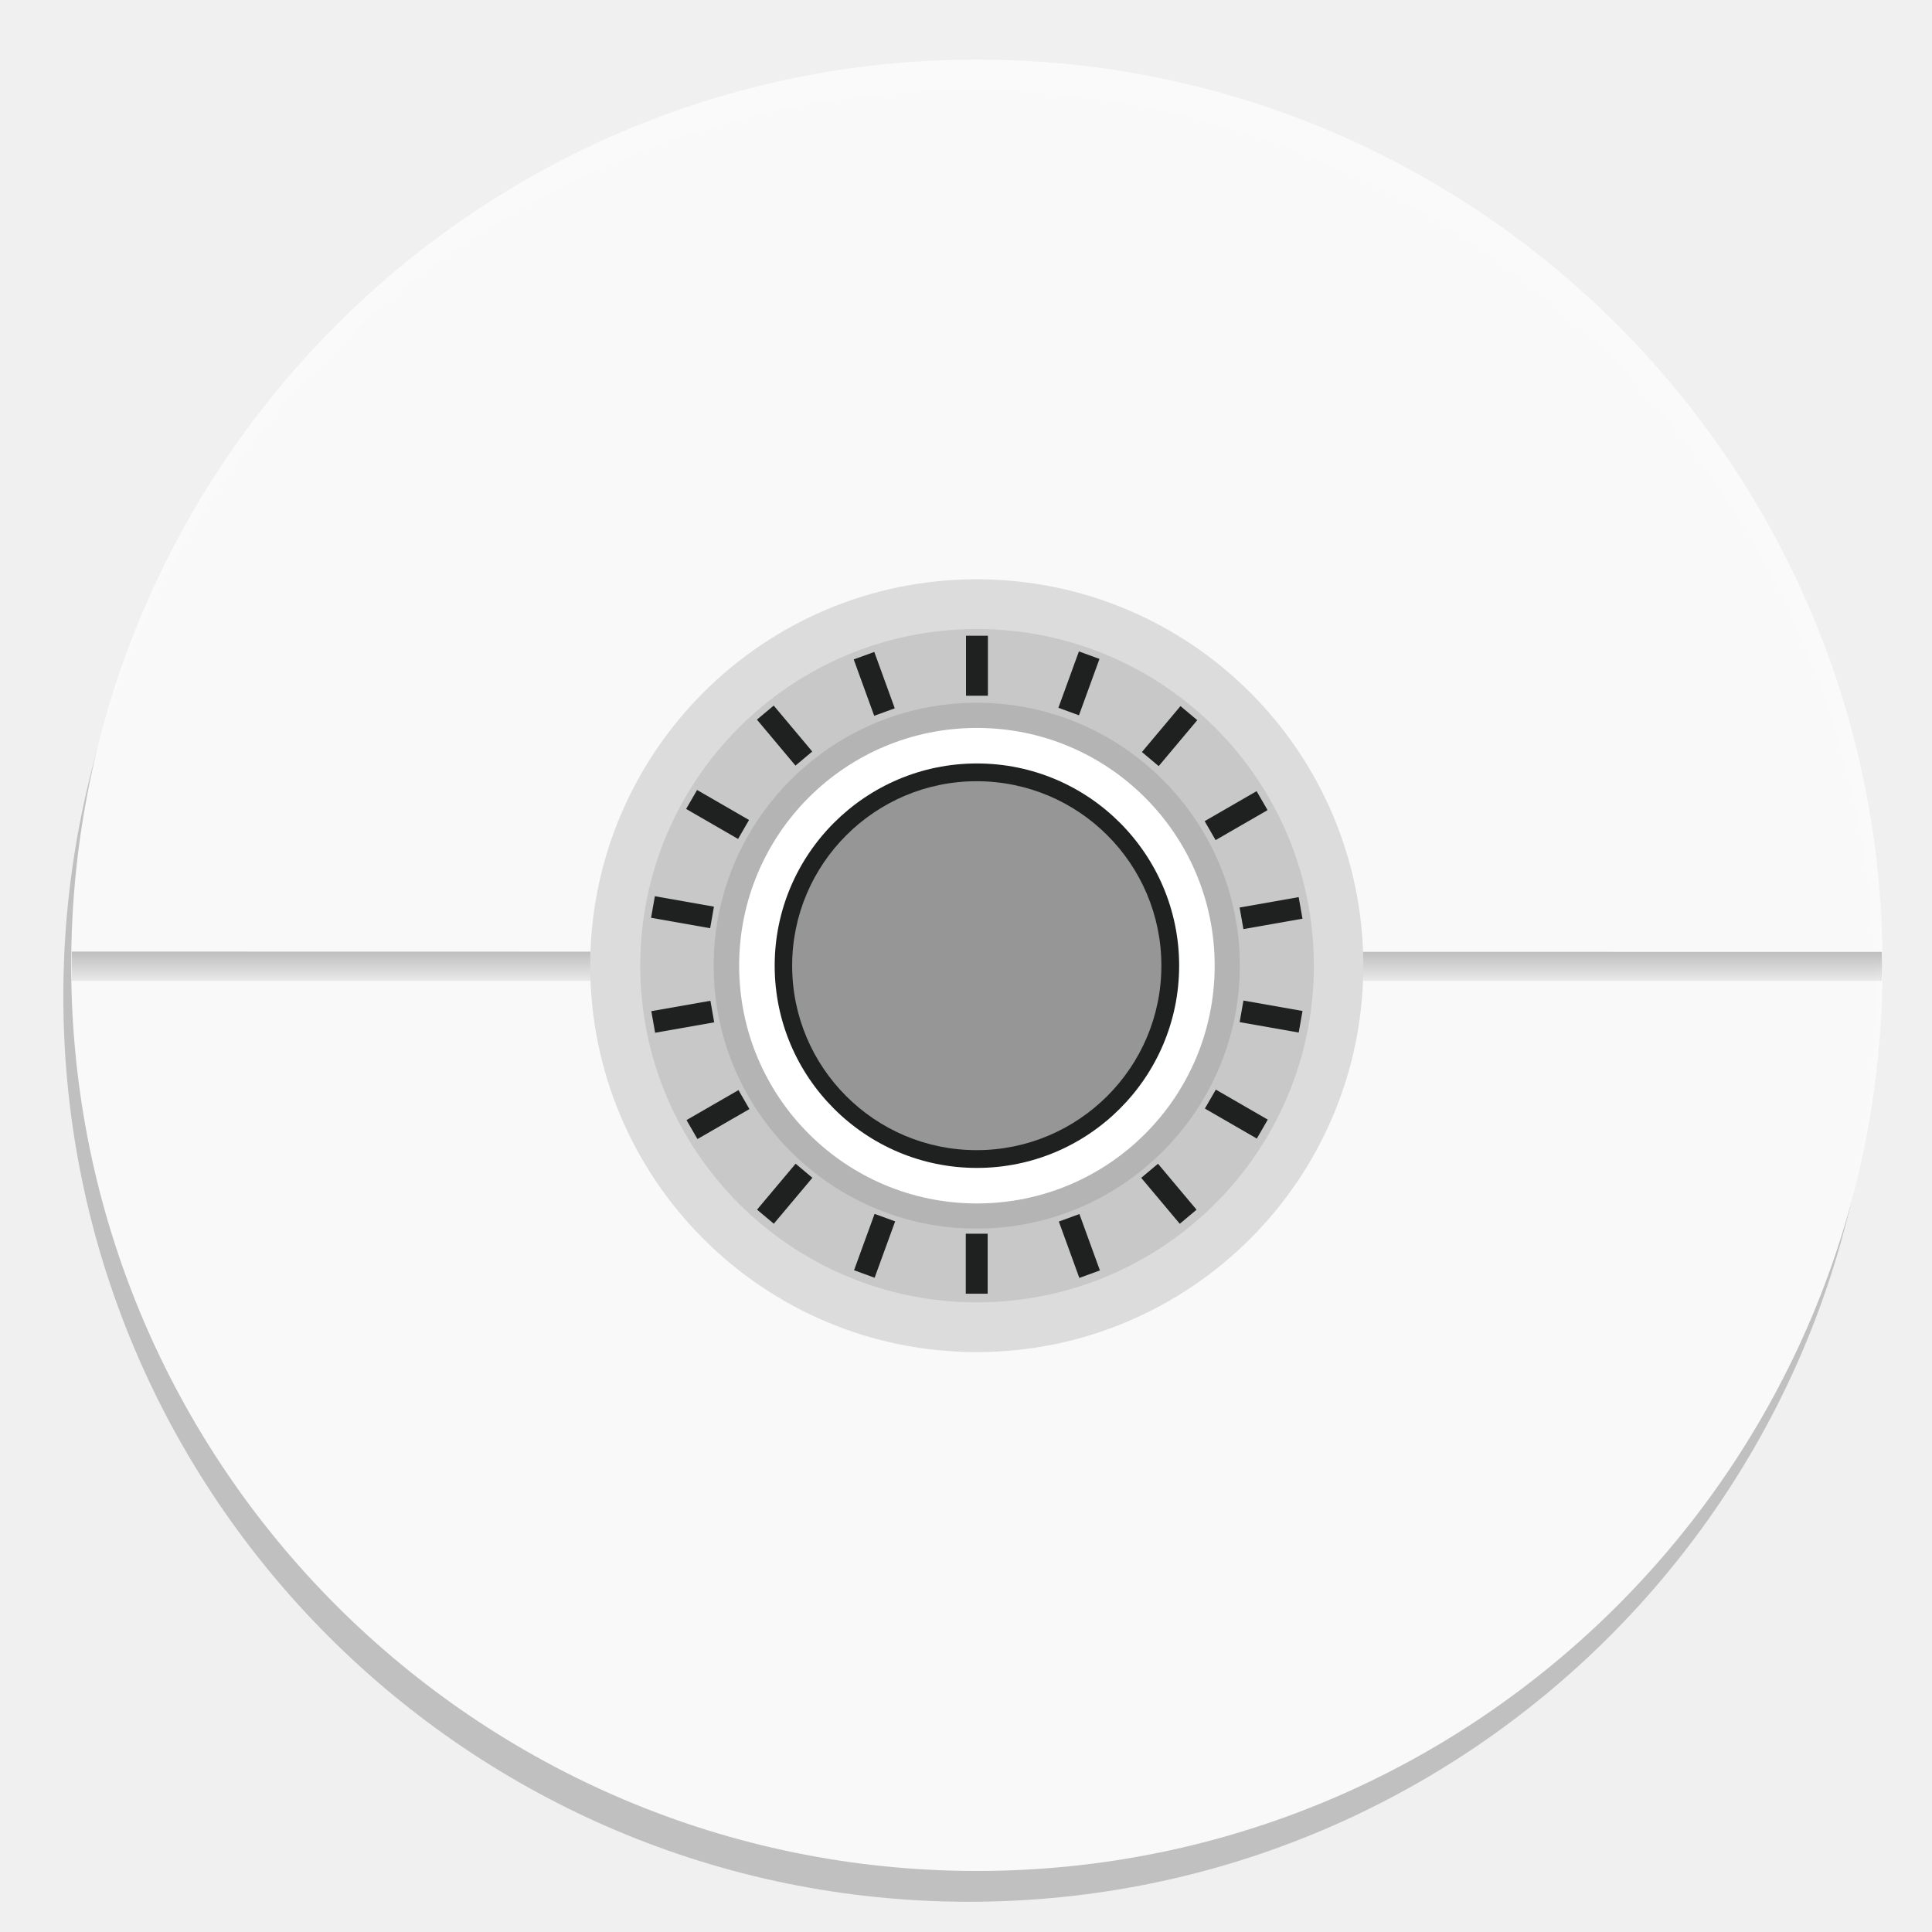
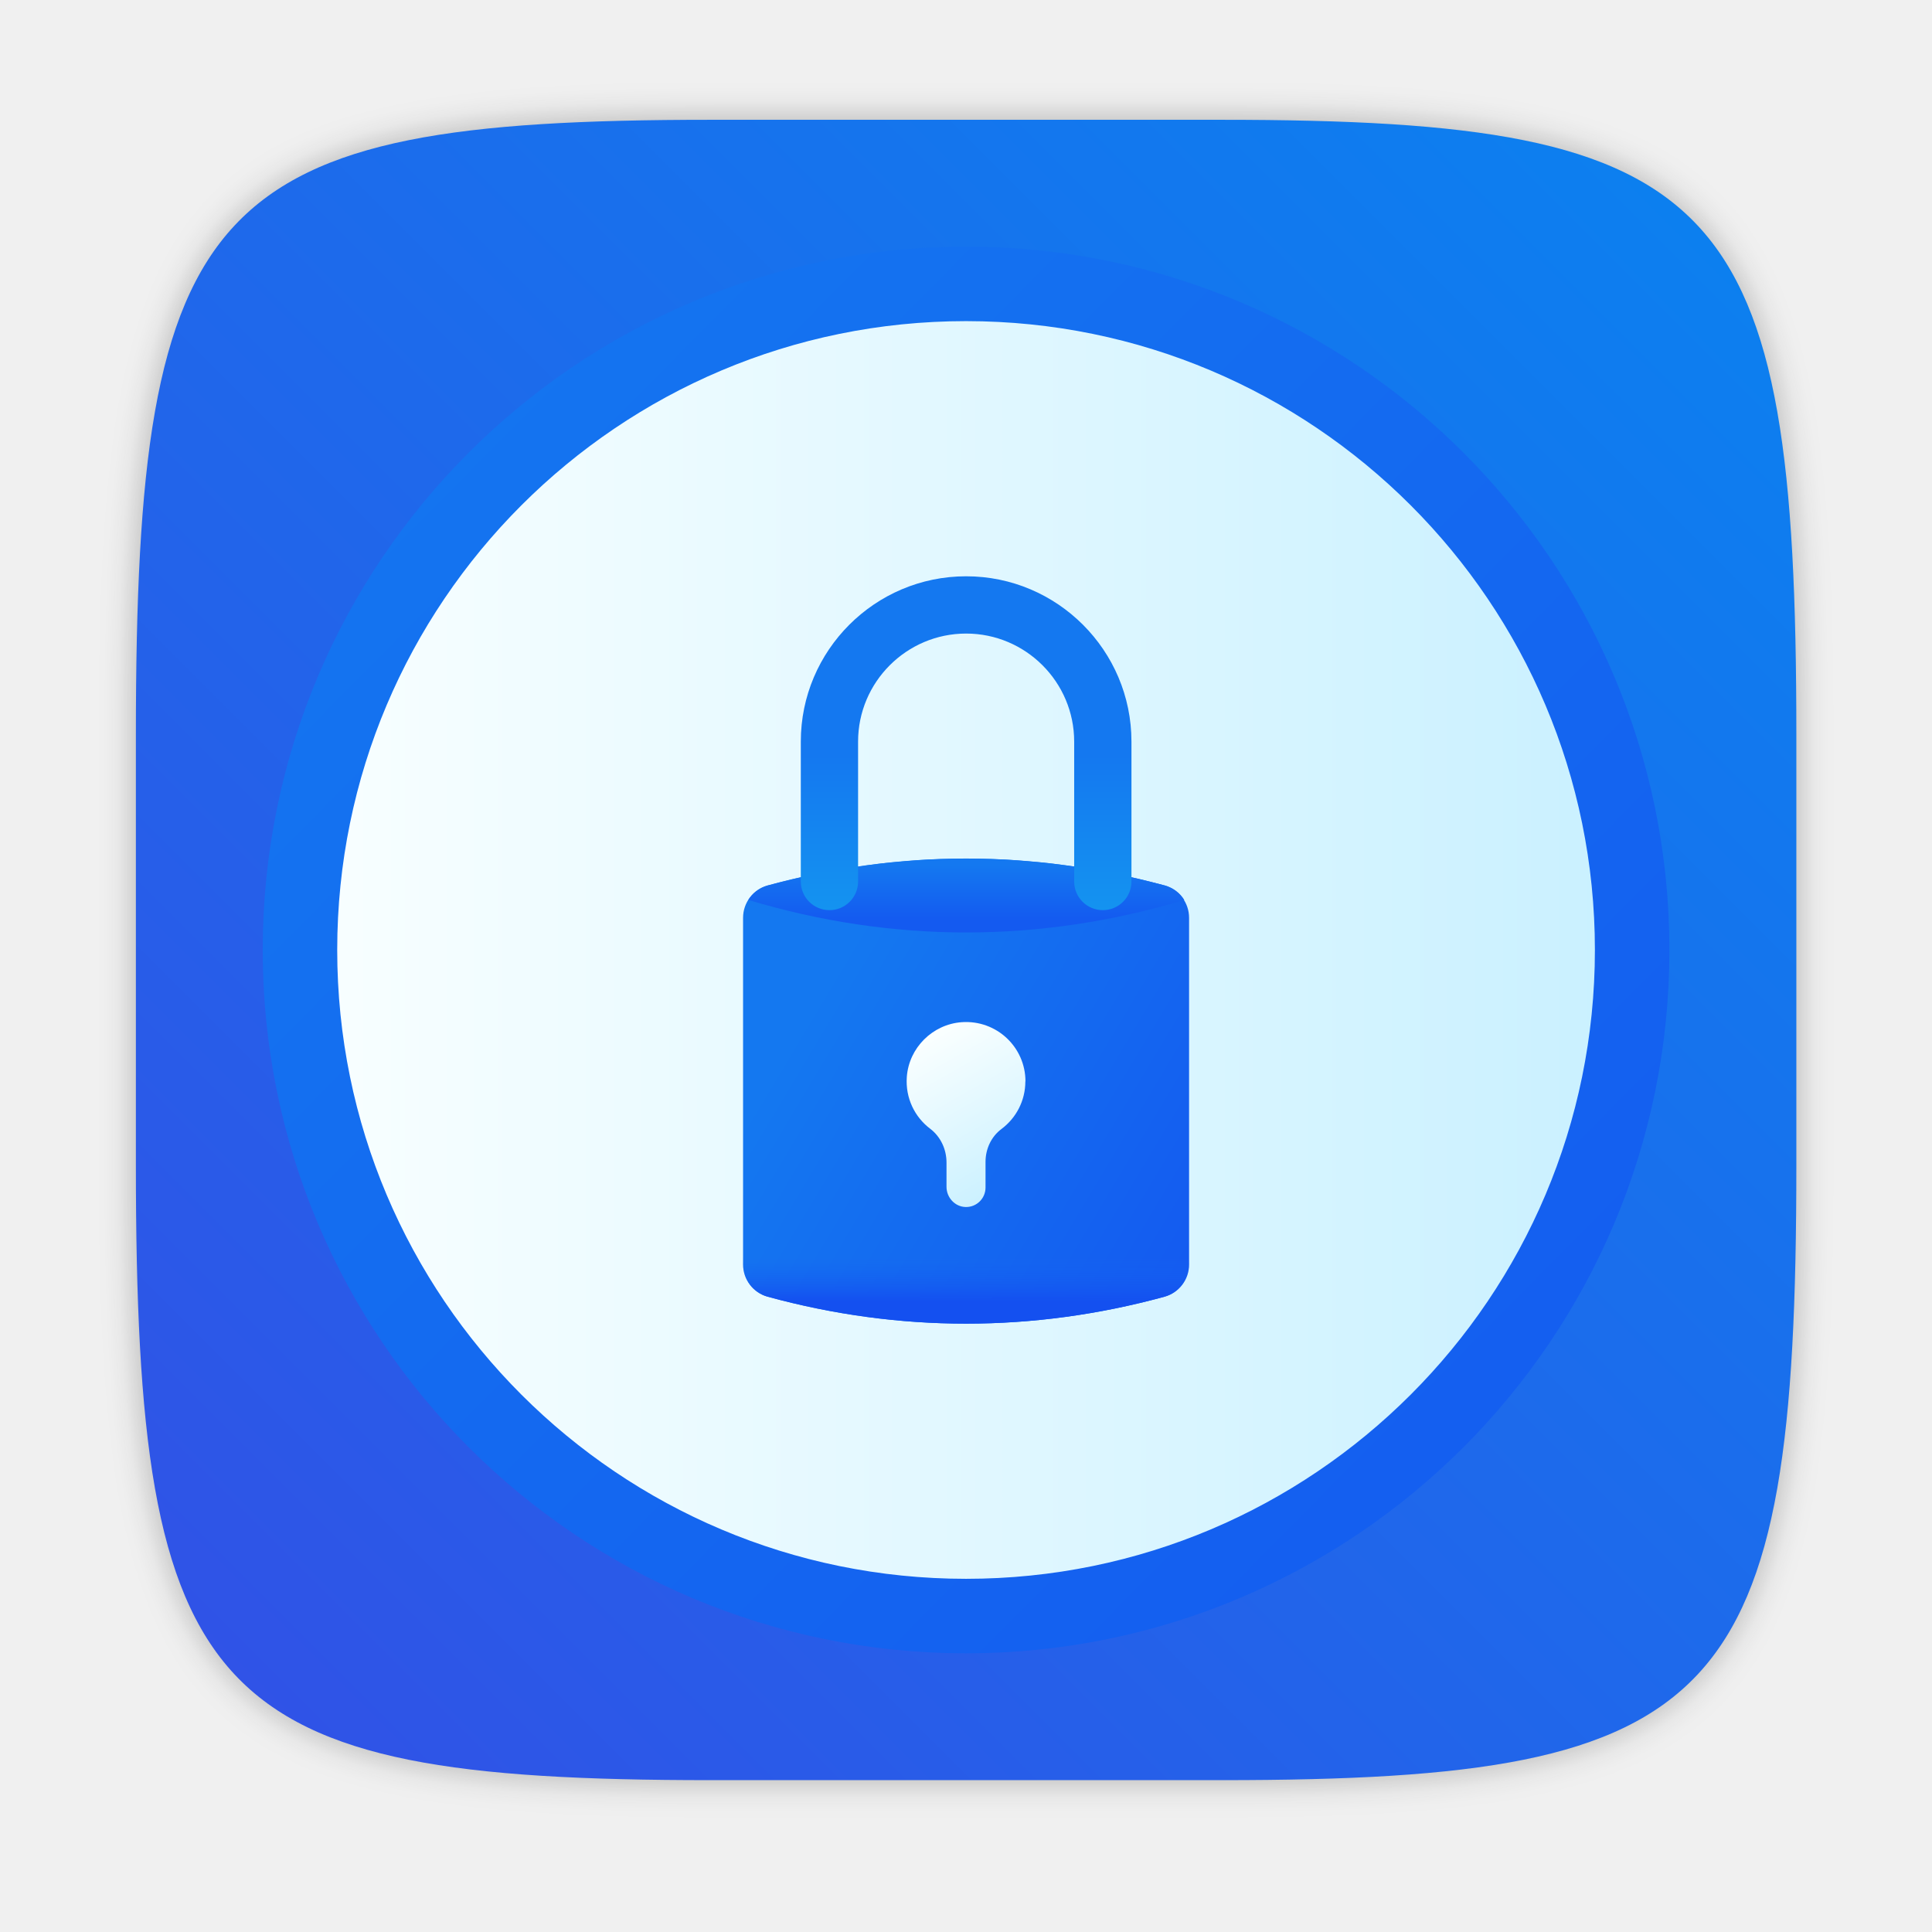
- <svg xmlns="http://www.w3.org/2000/svg" width="64" height="64" version="1.1" viewBox="0 0 16.933 16.933">
+ <svg xmlns="http://www.w3.org/2000/svg" xmlns:xlink="http://www.w3.org/1999/xlink" width="64" height="64" version="1.1" viewBox="0 0 16.933 16.933">
  <defs>
-     <linearGradient id="linearGradient1005" x1="8.531" x2="8.531" y1="8.342" y2="8.634" gradientUnits="userSpaceOnUse">
-       <stop stop-color="#969696" offset="0" />
-       <stop stop-color="#e6e6e6" stop-opacity=".902" offset="1" />
+     <linearGradient id="linearGradient931">
+       <stop stop-color="#1478f0" offset="0" />
+       <stop stop-color="#145af0" offset="1" />
    </linearGradient>
+     <filter id="filter2761" x="-.024" y="-.024" width="1.048" height="1.048" color-interpolation-filters="sRGB">
+       <feGaussianBlur stdDeviation="0.146" />
+     </filter>
+     <linearGradient id="linearGradient2645-3" x1="15.752" x2="1.393" y1="281.24" y2="295.6" gradientTransform="translate(-.13126 -280.07)" gradientUnits="userSpaceOnUse">
+       <stop stop-color="#0a82f0" offset="0" />
+       <stop stop-color="#3250e6" offset="1" />
+     </linearGradient>
+     <linearGradient id="linearGradient994" x1="13.305" x2="3.423" y1="-8.636" y2="-8.636" gradientTransform="matrix(1.2341 0 0 1.2341 -1.8995 2.4488)" gradientUnits="userSpaceOnUse">
+       <stop stop-color="#c8f0ff" offset="0" />
+       <stop stop-color="#faffff" offset="1" />
+     </linearGradient>
+     <linearGradient id="linearGradient933" x1="2.31" x2="14.703" y1="-2.239" y2="-14.497" gradientUnits="userSpaceOnUse" xlink:href="#linearGradient931" />
+     <linearGradient id="k" x1="152.83" x2="152.83" y1="461.99" y2="516.45" gradientTransform="matrix(.012793 0 0 .012793 6.1196 4.6012)" gradientUnits="userSpaceOnUse">
+       <stop stop-color="#146400" stop-opacity="0" offset="0" />
+       <stop stop-color="#1464f2" stop-opacity="0" offset=".095" />
+       <stop stop-color="#1450f0" offset=".635" />
+       <stop stop-color="#1450f0" offset="1" />
+     </linearGradient>
+     <linearGradient id="j" x1="152.83" x2="152.83" y1="122.6" y2="240.29" gradientTransform="matrix(.012793 0 0 .012793 6.1196 4.6012)" gradientUnits="userSpaceOnUse">
+       <stop stop-color="#1478f0" offset="0" />
+       <stop stop-color="#1496f0" offset="1" />
+     </linearGradient>
+     <linearGradient id="i" x1="185.74" x2="124.56" y1="424.87" y2="317.06" gradientTransform="matrix(.012793 0 0 .012793 6.1196 4.6012)" gradientUnits="userSpaceOnUse" xlink:href="#linearGradient994" />
+     <linearGradient id="c-3" x1="152.83" x2="152.83" y1="197.81" y2="235.65" gradientTransform="matrix(.012793 0 0 .012793 6.1196 4.6012)" gradientUnits="userSpaceOnUse" xlink:href="#linearGradient931" />
+     <linearGradient id="b" x1="49.179" x2="324.43" y1="290.62" y2="455.45" gradientTransform="matrix(.012793 0 0 .012793 6.1196 4.6012)" gradientUnits="userSpaceOnUse" xlink:href="#linearGradient931" />
  </defs>
-   <circle cx="-330.35" cy="-328.38" r="0" fill="#5e4aa6" stroke-width=".265" />
-   <circle cx="8.493" cy="8.73" r="7.938" opacity=".2" stroke-width=".14" />
-   <circle cx="8.562" cy="8.46" r="7.938" fill="#fafafa" fill-opacity=".98" stroke-width=".14" />
-   <path d="m0.629 8.34c4.359e-5 0.091-1.6347e-4 0.168-7.6747e-4 0.257h15.866c2e-3 -0.086 0.002-0.165-7.78e-4 -0.254z" fill="url(#linearGradient1005)" opacity=".6" style="paint-order:normal" />
-   <g transform="matrix(2.5951,0,0,2.5951,-15.728,-739.47)">
-     <g stroke-width=".08">
-       <path class="st3" d="m8.054 288.21c0 0.72 0.584 1.305 1.305 1.305 0.721 0 1.306-0.584 1.306-1.305 0-0.721-0.584-1.305-1.306-1.305-0.72 0-1.305 0.584-1.305 1.305z" fill="#dcdcdc" />
-       <path class="st4" d="m8.223 288.21c0 0.628 0.51 1.137 1.137 1.137 0.628 0 1.138-0.509 1.138-1.137 0-0.628-0.51-1.137-1.138-1.137-0.628 0-1.137 0.509-1.137 1.137z" fill="#c8c8c8" />
-       <path class="st3" d="m8.471 288.21c0 0.49 0.398 0.888 0.888 0.888s0.889-0.398 0.889-0.888c0-0.49-0.398-0.888-0.889-0.888-0.49 0-0.888 0.398-0.888 0.888z" fill="#b4b4b4" />
-     </g>
-     <g stroke-width=".08">
-       <path class="st5" d="m8.557 288.21c0 0.444 0.36 0.803 0.803 0.803 0.444 0 0.803-0.359 0.803-0.803 0-0.444-0.36-0.803-0.803-0.803-0.444 0-0.803 0.359-0.803 0.803z" fill="#fff" />
-       <path class="st6" d="m8.677 288.21c0 0.377 0.306 0.683 0.683 0.683s0.683-0.306 0.683-0.683c0-0.377-0.306-0.683-0.683-0.683-0.376 0-0.683 0.306-0.683 0.683z" fill="#1f2020" />
-       <path class="st7" d="m8.736 288.21c0 0.344 0.279 0.623 0.623 0.623s0.624-0.279 0.624-0.623c0-0.344-0.279-0.623-0.624-0.623-0.343 0-0.623 0.279-0.623 0.623z" fill="#969696" />
-     </g>
-     <g transform="matrix(.080397 0 0 .080397 -16.961 263.84)">
-       <rect class="st6" x="326.93" y="289.26" width=".92" height="2.52" fill="#1f2020" />
-     </g>
-     <g transform="matrix(.080397 0 0 .080397 -16.961 263.84)">
-       <rect class="st6" transform="rotate(-70.001,331.67,291.27)" x="330.42" y="290.81" width="2.52" height=".92" fill="#1f2020" />
-     </g>
-     <g transform="matrix(.080397 0 0 .080397 -16.961 263.84)">
-       <rect class="st6" transform="matrix(.643 -.7659 .7659 .643 -104.98 361.71)" x="334.2" y="293" width="2.52" height=".92" fill="#1f2020" />
-     </g>
-     <g transform="matrix(.080397 0 0 .080397 -16.961 263.84)">
-       <rect class="st6" transform="matrix(.8661 -.4999 .4999 .8661 -103.07 208.86)" x="337.01" y="296.34" width="2.52" height=".92" fill="#1f2020" />
-     </g>
-     <g transform="matrix(.080397 0 0 .080397 -16.961 263.84)">
-       <rect class="st6" transform="matrix(.9848 -.1736 .1736 .9848 -47.088 63.568)" x="338.5" y="300.44" width="2.52" height=".92" fill="#1f2020" />
-     </g>
-     <g transform="matrix(.080397 0 0 .080397 -16.961 263.84)">
-       <rect class="st6" transform="matrix(.1736 -.9848 .9848 .1736 -19.857 586.86)" x="339.3" y="304" width=".92" height="2.52" fill="#1f2020" />
-     </g>
-     <g transform="matrix(.080397 0 0 .080397 -16.961 263.84)">
-       <rect class="st6" transform="matrix(.5003 -.8659 .8659 .5003 -98.826 447.49)" x="337.81" y="308.1" width=".92" height="2.52" fill="#1f2020" />
-     </g>
-     <g transform="matrix(.080397 0 0 .080397 -16.961 263.84)">
-       <rect class="st6" transform="matrix(.766 -.6428 .6428 .766 -122.52 288.8)" x="335" y="311.45" width=".92" height="2.52" fill="#1f2020" />
-     </g>
-     <g transform="matrix(.080397 0 0 .080397 -16.961 263.84)">
-       <rect class="st6" transform="matrix(.9398 -.3418 .3418 .9398 -87.65 132.33)" x="331.22" y="313.63" width=".92" height="2.52" fill="#1f2020" />
-     </g>
-     <g transform="matrix(.080397 0 0 .080397 -16.961 263.84)">
-       <rect class="st6" x="326.92" y="314.38" width=".92" height="2.52" fill="#1f2020" />
-     </g>
-     <g transform="matrix(.080397 0 0 .080397 -16.961 263.84)">
-       <rect class="st6" transform="matrix(.3423 -.9396 .9396 .3423 -83.365 510.68)" x="321.83" y="314.42" width="2.52" height=".92" fill="#1f2020" />
-     </g>
-     <g transform="matrix(.080397 0 0 .080397 -16.961 263.84)">
-       <rect class="st6" transform="matrix(.6431 -.7658 .7658 .6431 -125.5 356.13)" x="318.05" y="312.24" width="2.52" height=".92" fill="#1f2020" />
-     </g>
-     <g transform="matrix(.080397 0 0 .080397 -16.961 263.84)">
-       <rect class="st6" transform="matrix(.8663 -.4996 .4996 .8663 -112.23 199.5)" x="315.24" y="308.9" width="2.52" height=".92" fill="#1f2020" />
-     </g>
-     <g transform="matrix(.080397 0 0 .080397 -16.961 263.84)">
-       <rect class="st6" transform="matrix(.9849 -.1734 .1734 .9849 -48.154 59.238)" x="313.75" y="304.8" width="2.52" height=".92" fill="#1f2020" />
-     </g>
-     <g transform="matrix(.080397 0 0 .080397 -16.961 263.84)">
-       <rect class="st6" transform="matrix(.1739 -.9848 .9848 .1739 -36.086 558.77)" x="314.55" y="299.64" width=".92" height="2.52" fill="#1f2020" />
-     </g>
-     <g transform="matrix(.080397 0 0 .080397 -16.961 263.84)">
-       <rect class="st6" transform="matrix(.5002 -.8659 .8659 .5002 -98.815 422.38)" x="316.05" y="295.53" width=".92" height="2.52" fill="#1f2020" />
-     </g>
-     <g transform="matrix(.080397 0 0 .080397 -16.961 263.84)">
-       <rect class="st6" transform="matrix(.7663 -.6425 .6425 .7663 -113.92 273.74)" x="318.85" y="292.19" width=".92" height="2.52" fill="#1f2020" />
-     </g>
-     <g transform="matrix(.080397 0 0 .080397 -16.961 263.84)">
-       <rect class="st6" transform="matrix(.9399 -.3414 .3414 .9399 -80.037 127.82)" x="322.63" y="290.01" width=".92" height="2.52" fill="#1f2020" />
-     </g>
+   <path d="m10.709 1.05c4.405 0 5.035 0.673 5.035 5.388v3.776c0 4.715-0.63 5.388-5.035 5.388h-4.483c-4.405 0-5.035-0.673-5.035-5.388v-3.776c0-4.715 0.63-5.388 5.035-5.388z" enable-background="new" fill="#141414" filter="url(#filter2761)" opacity=".3" />
+   <path d="m10.709 1.05c4.405 0 5.035 0.673 5.035 5.388v3.776c0 4.715-0.63 5.388-5.035 5.388h-4.483c-4.405 0-5.035-0.673-5.035-5.388v-3.776c0-4.715 0.63-5.388 5.035-5.388z" enable-background="new" fill="url(#linearGradient2645-3)" />
+   <circle transform="scale(1,-1)" cx="8.467" cy="-8.326" r="5.838" color="#000000" fill="url(#linearGradient994)" stroke="url(#linearGradient933)" stroke-width=".653" />
+   <g transform="translate(.39265 .44987)" stroke-width=".013">
+     <path d="m9.814 10.915c-1.152 0.315-2.327 0.315-3.479 0-0.127-0.035-0.215-0.151-0.215-0.283v-3.038c0-0.132 0.088-0.248 0.215-0.283 1.152-0.315 2.327-0.315 3.479 0 0.127 0.035 0.215 0.151 0.215 0.283v3.038c0 0.132-0.088 0.248-0.215 0.283z" fill="url(#b)" />
+     <path d="m9.755 7.295c-0.024-0.006-0.047-0.012-0.071-0.018-0.016-0.004-0.032-0.008-0.048-0.012-0.023-0.006-0.046-0.011-0.069-0.016-0.016-0.004-0.032-0.007-0.048-0.011-0.023-0.005-0.046-0.01-0.069-0.015-0.016-0.003-0.032-0.007-0.048-0.01-0.024-0.005-0.047-0.01-0.071-0.014-0.015-0.003-0.03-0.006-0.045-0.009-0.026-0.005-0.052-0.01-0.078-0.014-0.013-0.002-0.025-0.005-0.038-0.007-0.039-0.007-0.077-0.013-0.116-0.019-7.099e-4 -1.091e-4 -0.001-2.173e-4 -0.002-4.73e-4 -0.038-0.006-0.076-0.011-0.114-0.016-0.013-0.002-0.026-0.003-0.038-0.005-0.026-0.003-0.052-0.007-0.078-0.01-0.015-0.002-0.03-0.003-0.045-0.005-0.024-0.003-0.048-0.005-0.071-0.007-0.016-0.002-0.032-0.003-0.048-0.004-0.023-0.002-0.046-0.004-0.069-0.006-0.016-0.001-0.032-0.003-0.048-0.004-0.023-0.002-0.046-0.003-0.069-0.005-0.016-9.769e-4 -0.032-0.002-0.048-0.003-0.024-0.001-0.048-0.002-0.071-0.003-0.015-7.099e-4 -0.03-0.001-0.045-0.002-0.026-9.769e-4 -0.052-0.002-0.078-0.002-0.013-2.361e-4 -0.025-7.091e-4 -0.038-9.769e-4 -0.039-7.099e-4 -0.078-0.001-0.116-0.001h-4.81e-5c-0.039 0-0.078 4.729e-4 -0.116 0.001-0.013 2.369e-4 -0.026 7.099e-4 -0.038 9.769e-4 -0.026 7.099e-4 -0.052 0.001-0.078 0.002-0.015 4.73e-4 -0.03 0.001-0.045 0.002-0.024 9.769e-4 -0.048 0.002-0.071 0.003-0.016 9.769e-4 -0.032 0.002-0.048 0.003-0.023 0.001-0.046 0.003-0.069 0.005-0.016 0.001-0.032 0.002-0.048 0.004-0.023 0.002-0.046 0.004-0.069 0.006-0.016 0.001-0.032 0.003-0.048 0.004-0.024 0.002-0.048 0.005-0.071 0.007-0.015 0.002-0.03 0.003-0.045 0.005-0.026 0.003-0.052 0.006-0.078 0.01-0.013 0.002-0.026 0.003-0.038 0.005-0.038 0.005-0.076 0.011-0.114 0.016-7.098e-4 1.091e-4 -0.001 2.173e-4 -0.002 2.361e-4 -0.039 0.006-0.077 0.012-0.116 0.019-0.013 0.002-0.025 0.005-0.038 0.007-0.026 0.005-0.052 0.009-0.078 0.014-0.015 0.003-0.03 0.006-0.045 0.009-0.024 0.005-0.047 0.009-0.071 0.014-0.016 0.003-0.032 0.007-0.048 0.01-0.023 0.005-0.046 0.01-0.069 0.015-0.016 0.004-0.032 0.007-0.048 0.011-0.023 0.005-0.046 0.011-0.069 0.016-0.016 0.004-0.032 0.008-0.048 0.012-0.024 0.006-0.047 0.012-0.071 0.018-0.015 0.004-0.03 0.008-0.045 0.012-0.007 0.002-0.013 0.004-0.02 0.005-0.071 0.021-0.129 0.066-0.166 0.126 1.264 0.38 2.557 0.38 3.821 0-0.037-0.06-0.095-0.105-0.166-0.126-0.007-0.002-0.013-0.004-0.02-0.005-0.015-0.004-0.03-0.008-0.045-0.012z" fill="url(#c-3)" />
+     <path d="m8.595 9.028c0-0.3-0.253-0.54-0.558-0.519-0.256 0.018-0.464 0.225-0.482 0.481-0.013 0.185 0.07 0.351 0.205 0.453 0.092 0.07 0.143 0.181 0.143 0.296v0.213c0 0.094 0.074 0.175 0.168 0.177 0.096 0.002 0.174-0.075 0.174-0.171v-0.225c0-0.113 0.05-0.221 0.14-0.288 0.127-0.095 0.209-0.246 0.209-0.417z" fill="url(#i)" />
+     <path d="m9.273 7.527c-0.139 0-0.251-0.112-0.251-0.251v-1.226c0-0.522-0.425-0.947-0.947-0.947-0.522 0-0.947 0.425-0.947 0.947v1.226c0 0.139-0.112 0.251-0.251 0.251-0.139 0-0.251-0.112-0.251-0.251v-1.226c0-0.799 0.65-1.449 1.449-1.449 0.799 0 1.449 0.65 1.449 1.449v1.226c0 0.139-0.112 0.251-0.251 0.251z" fill="url(#j)" />
+     <path d="m6.12 9.798v0.834c0 0.132 0.088 0.248 0.215 0.283 1.152 0.315 2.327 0.315 3.479 0 0.127-0.035 0.215-0.151 0.215-0.283v-0.834z" fill="url(#k)" />
  </g>
</svg>
